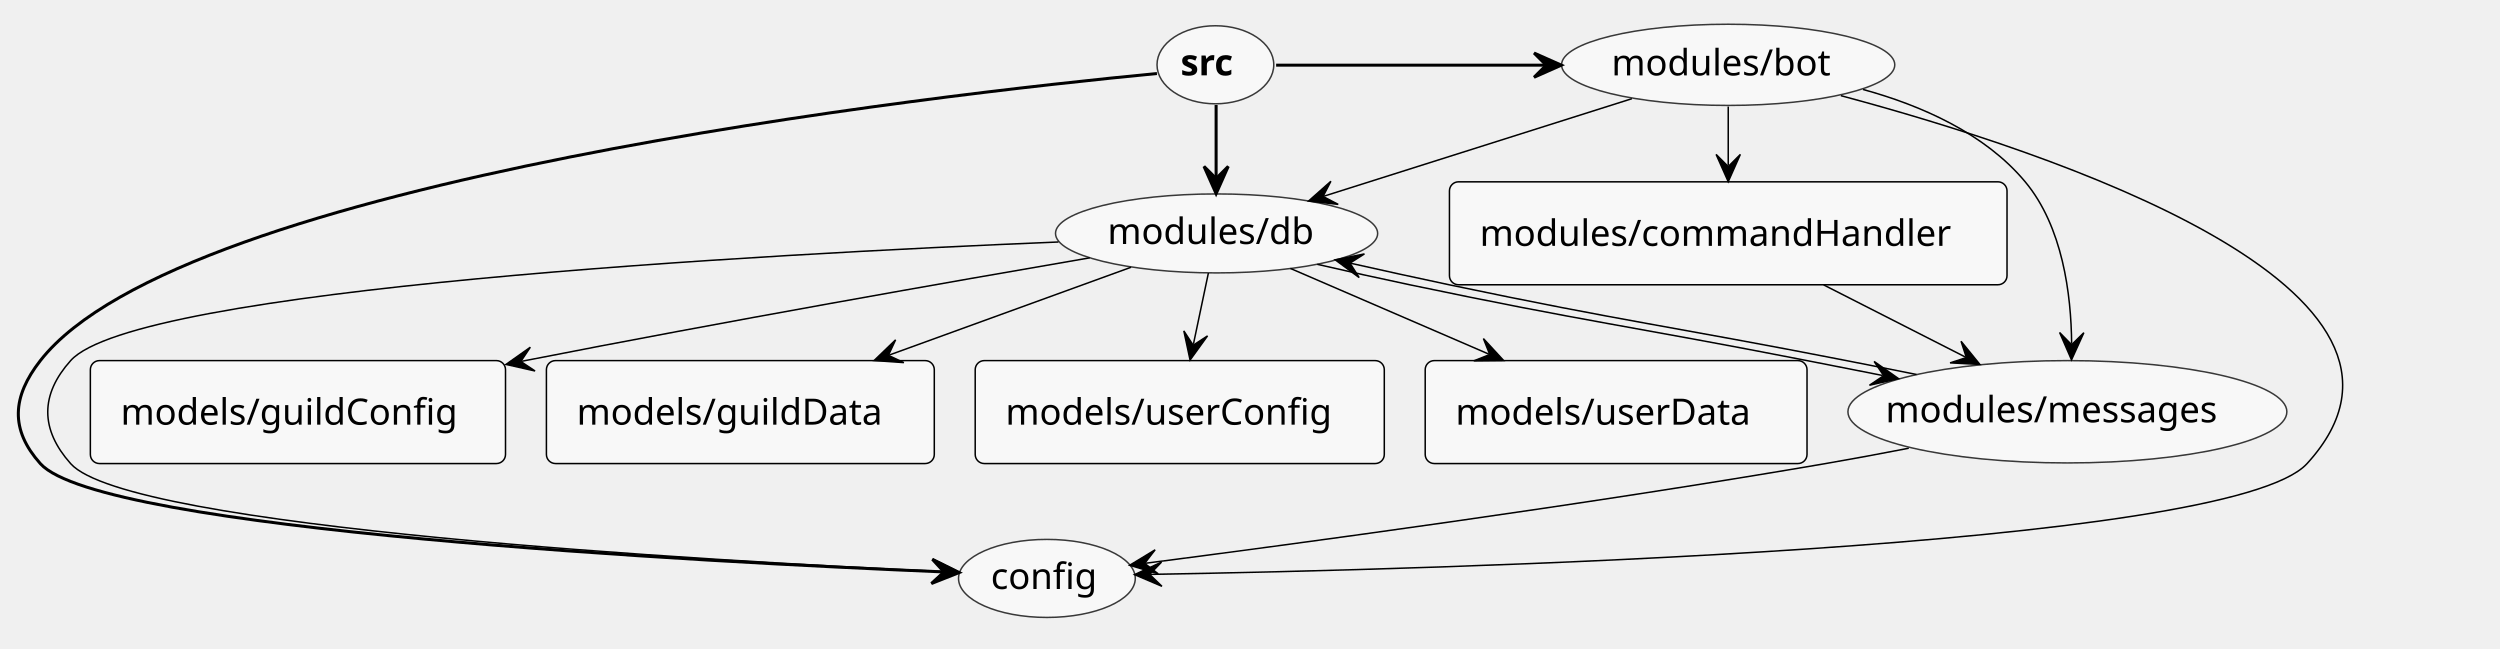
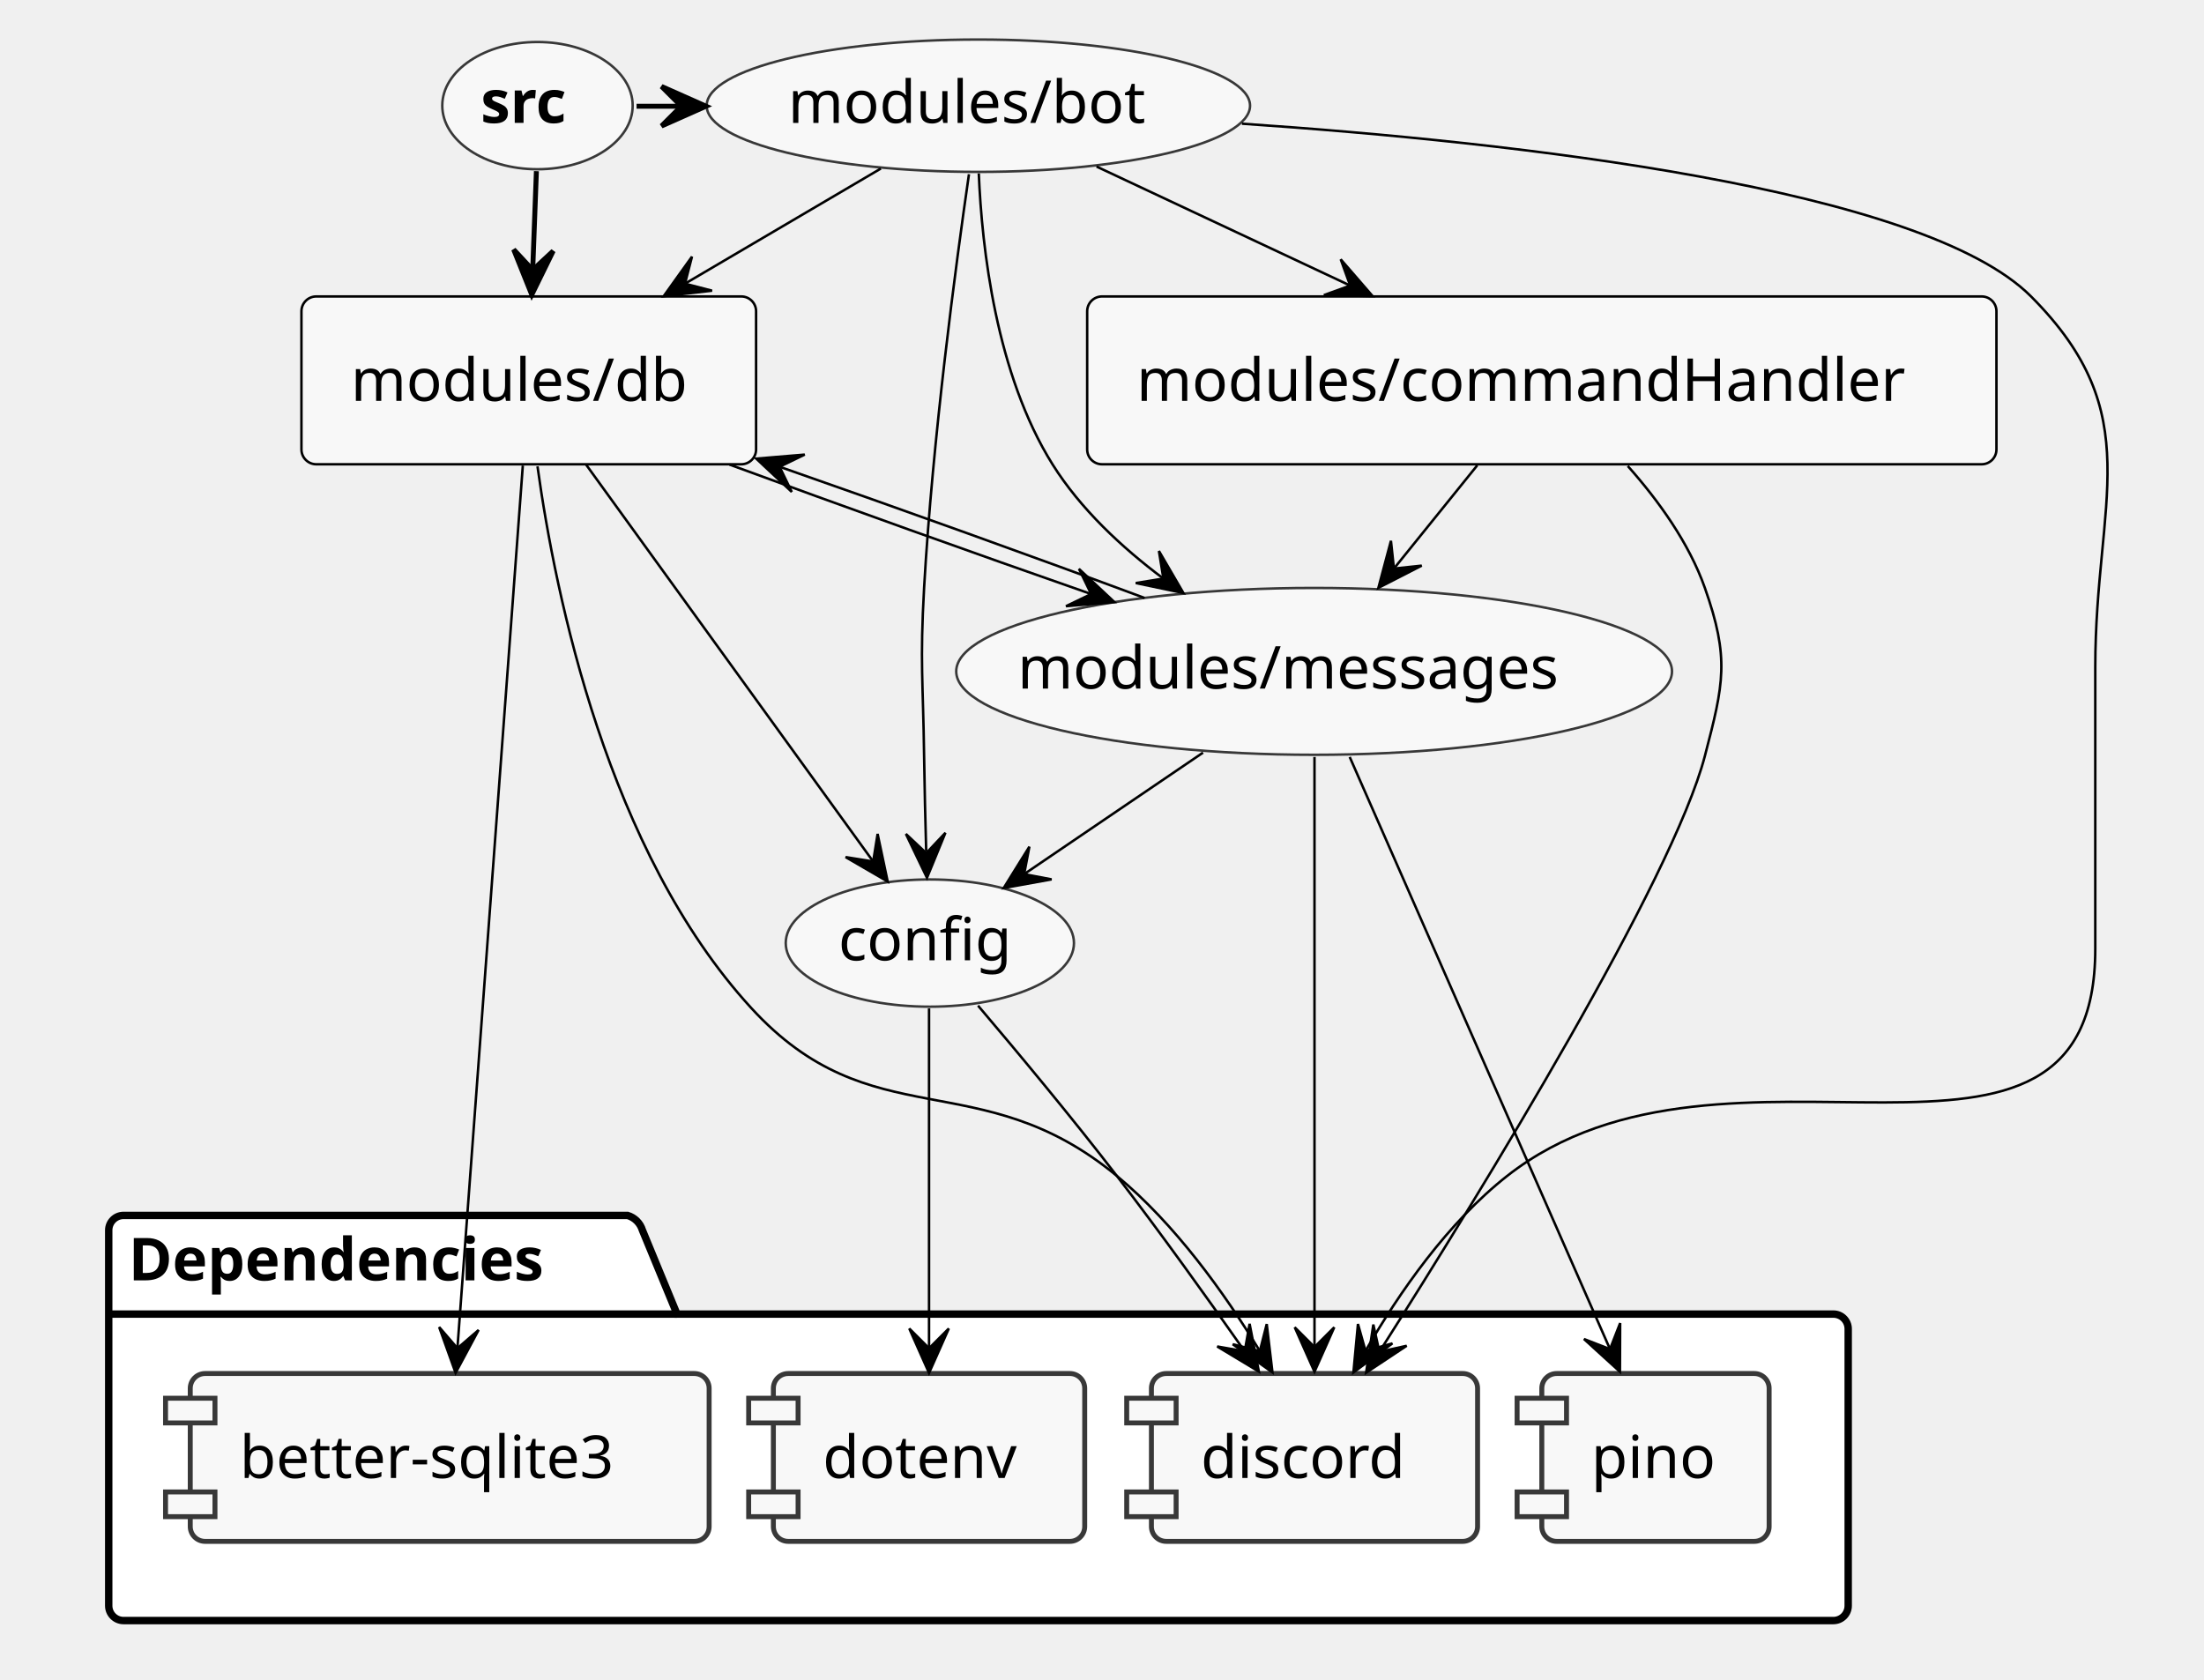
- <svg xmlns="http://www.w3.org/2000/svg" contentScriptType="application/ecmascript" contentStyleType="text/css" height="214px" preserveAspectRatio="none" style="width:825px;height:214px;" version="1.1" viewBox="0 0 825 214" width="825px" zoomAndPan="magnify">
+ <svg xmlns="http://www.w3.org/2000/svg" contentScriptType="application/ecmascript" contentStyleType="text/css" height="340px" preserveAspectRatio="none" style="width:446px;height:340px;" version="1.1" viewBox="0 0 446 340" width="446px" zoomAndPan="magnify">
  <defs />
  <g>
-     <ellipse cx="401.08" cy="21.377" fill="#F8F8F8" rx="19.264" ry="12.877" style="stroke: #383838; stroke-width: 0.5;" />
-     <text fill="#000000" font-family="Tahoma, sans-serif" font-size="12" font-weight="bold" lengthAdjust="spacingAndGlyphs" textLength="23" x="389.58" y="24.862">src</text>
-     <ellipse cx="345.48" cy="190.877" fill="#F8F8F8" rx="29.163" ry="12.877" style="stroke: #383838; stroke-width: 0.5;" />
-     <text fill="#000000" font-family="Tahoma, sans-serif" font-size="12" lengthAdjust="spacingAndGlyphs" textLength="37" x="326.98" y="194.362">config</text>
-     <rect fill="#F8F8F8" height="33.969" rx="3" ry="3" style="stroke: #000000; stroke-width: 0.5;" width="137" x="29.817" y="119" />
-     <text fill="#000000" font-family="Tahoma, sans-serif" font-size="12" lengthAdjust="spacingAndGlyphs" textLength="117" x="39.817" y="140.139">models/guildConfig</text>
-     <rect fill="#F8F8F8" height="33.969" rx="3" ry="3" style="stroke: #000000; stroke-width: 0.5;" width="128" x="180.317" y="119" />
-     <text fill="#000000" font-family="Tahoma, sans-serif" font-size="12" lengthAdjust="spacingAndGlyphs" textLength="108" x="190.317" y="140.139">models/guildData</text>
-     <rect fill="#F8F8F8" height="33.969" rx="3" ry="3" style="stroke: #000000; stroke-width: 0.5;" width="135" x="321.817" y="119" />
-     <text fill="#000000" font-family="Tahoma, sans-serif" font-size="12" lengthAdjust="spacingAndGlyphs" textLength="115" x="331.817" y="140.139">models/userConfig</text>
-     <rect fill="#F8F8F8" height="33.969" rx="3" ry="3" style="stroke: #000000; stroke-width: 0.5;" width="126" x="470.317" y="119" />
-     <text fill="#000000" font-family="Tahoma, sans-serif" font-size="12" lengthAdjust="spacingAndGlyphs" textLength="106" x="480.317" y="140.139">models/userData</text>
-     <ellipse cx="570.296" cy="21.396" fill="#F8F8F8" rx="54.979" ry="13.396" style="stroke: #383838; stroke-width: 0.5;" />
-     <text fill="#000000" font-family="Tahoma, sans-serif" font-size="12" lengthAdjust="spacingAndGlyphs" textLength="77" x="531.796" y="24.88">modules/bot</text>
-     <rect fill="#F8F8F8" height="33.969" rx="3" ry="3" style="stroke: #000000; stroke-width: 0.5;" width="184" x="478.317" y="60" />
-     <text fill="#000000" font-family="Tahoma, sans-serif" font-size="12" lengthAdjust="spacingAndGlyphs" textLength="164" x="488.317" y="81.139">modules/commandHandler</text>
-     <ellipse cx="401.472" cy="77.031" fill="#F8F8F8" rx="53.155" ry="13.031" style="stroke: #383838; stroke-width: 0.5;" />
-     <text fill="#000000" font-family="Tahoma, sans-serif" font-size="12" lengthAdjust="spacingAndGlyphs" textLength="72" x="365.472" y="80.515">modules/db</text>
-     <ellipse cx="682.24" cy="135.885" fill="#F8F8F8" rx="72.423" ry="16.885" style="stroke: #383838; stroke-width: 0.5;" />
-     <text fill="#000000" font-family="Tahoma, sans-serif" font-size="12" lengthAdjust="spacingAndGlyphs" textLength="120" x="622.24" y="139.369">modules/messages</text>
-     <path d="M607.486,31.57 C676.752,50.098 813.979,95.446 761.317,153 C735.736,180.957 474.534,187.927 379.583,189.544 " fill="none" id="modules/bot-&gt;config" style="stroke: #000000; stroke-width: 0.5;" />
-     <polygon fill="#000000" points="374.378,189.63,383.442,193.483,379.377,189.549,383.312,185.484,374.378,189.63" style="stroke: #000000; stroke-width: 0.5;" />
-     <path d="M570.317,35.179 C570.317,40.972 570.317,47.997 570.317,54.575 " fill="none" id="modules/bot-&gt;_modules_commandHandler" style="stroke: #000000; stroke-width: 0.5;" />
-     <polygon fill="#000000" points="570.317,59.957,574.317,50.957,570.317,54.957,566.317,50.957,570.317,59.957" style="stroke: #000000; stroke-width: 0.5;" />
-     <path d="M538.529,32.563 C509.605,41.719 466.963,55.219 436.908,64.733 " fill="none" id="modules/bot-&gt;modules/db" style="stroke: #000000; stroke-width: 0.5;" />
-     <polygon fill="#000000" points="431.823,66.343,441.61,67.441,436.59,64.835,439.197,59.814,431.823,66.343" style="stroke: #000000; stroke-width: 0.5;" />
-     <path d="M614.798,29.521 C633.947,34.787 654.96,43.979 668.317,60 C680.662,74.808 683.495,97.021 683.641,113.432 " fill="none" id="modules/bot-&gt;modules/messages" style="stroke: #000000; stroke-width: 0.5;" />
-     <polygon fill="#000000" points="683.598,118.757,687.671,109.79,683.639,113.757,679.672,109.724,683.598,118.757" style="stroke: #000000; stroke-width: 0.5;" />
-     <path d="M601.813,94.029 C616.472,101.49 633.921,110.37 648.82,117.953 " fill="none" id="_modules_commandHandler-&gt;modules/messages" style="stroke: #000000; stroke-width: 0.5;" />
-     <polygon fill="#000000" points="653.357,120.261,647.149,112.615,648.901,117.994,643.522,119.745,653.357,120.261" style="stroke: #000000; stroke-width: 0.5;" />
-     <path d="M349.304,79.857 C250.752,83.913 44.699,95.173 23.317,119 C13.224,130.246 13.26,141.721 23.317,153 C42.28,174.268 232.817,185.044 311.551,188.616 " fill="none" id="modules/db-&gt;config" style="stroke: #000000; stroke-width: 0.5;" />
-     <polygon fill="#000000" points="316.572,188.841,307.759,184.444,311.577,188.618,307.403,192.436,316.572,188.841" style="stroke: #000000; stroke-width: 0.5;" />
-     <path d="M359.636,85.08 C313.865,92.951 238.234,106.242 173.317,119 C172.925,119.077 172.532,119.154 172.138,119.232 " fill="none" id="modules/db-&gt;_models_guildConfig" style="stroke: #000000; stroke-width: 0.5;" />
-     <polygon fill="#000000" points="166.963,120.263,176.571,122.427,171.867,119.286,175.008,114.581,166.963,120.263" style="stroke: #000000; stroke-width: 0.5;" />
-     <path d="M373.248,88.19 C351.078,96.239 319.602,107.667 293.301,117.216 " fill="none" id="modules/db-&gt;_models_guildData" style="stroke: #000000; stroke-width: 0.5;" />
-     <polygon fill="#000000" points="288.453,118.976,298.278,119.665,293.153,117.27,295.548,112.145,288.453,118.976" style="stroke: #000000; stroke-width: 0.5;" />
-     <path d="M398.772,90.088 C397.341,96.886 395.512,105.572 393.845,113.491 " fill="none" id="modules/db-&gt;_models_userConfig" style="stroke: #000000; stroke-width: 0.5;" />
-     <polygon fill="#000000" points="392.723,118.819,398.491,110.836,393.753,113.926,390.663,109.188,392.723,118.819" style="stroke: #000000; stroke-width: 0.5;" />
-     <path d="M425.835,88.588 C444.204,96.52 469.781,107.564 491.377,116.89 " fill="none" id="modules/db-&gt;_models_userData" style="stroke: #000000; stroke-width: 0.5;" />
-     <polygon fill="#000000" points="496.204,118.974,489.528,111.733,491.614,116.991,486.356,119.077,496.204,118.974" style="stroke: #000000; stroke-width: 0.5;" />
-     <path d="M434.703,87.22 C444.534,89.507 455.312,91.903 465.317,94 C523.329,106.161 538.144,107.632 596.317,119 C604.375,120.575 612.886,122.257 621.301,123.917 " fill="none" id="modules/db-&gt;modules/messages" style="stroke: #000000; stroke-width: 0.5;" />
-     <polygon fill="#000000" points="626.523,124.946,618.467,119.281,621.617,123.979,616.919,127.13,626.523,124.946" style="stroke: #000000; stroke-width: 0.5;" />
-     <path d="M632.449,123.575 C624.722,122.027 616.823,120.467 609.317,119 C551.144,107.632 536.329,106.161 478.317,94 C467.736,91.782 456.291,89.231 445.51,86.826 " fill="none" id="modules/messages-&gt;modules/db" style="stroke: #000000; stroke-width: 0.5;" />
-     <polygon fill="#000000" points="440.609,85.734,448.522,91.597,445.489,86.823,450.264,83.789,440.609,85.734" style="stroke: #000000; stroke-width: 0.5;" />
-     <path d="M629.893,147.909 C620.718,149.697 611.251,151.465 602.317,153 C521.945,166.812 426.824,179.58 377.936,185.882 " fill="none" id="modules/messages-&gt;config" style="stroke: #000000; stroke-width: 0.5;" />
-     <polygon fill="#000000" points="372.779,186.545,382.215,189.366,377.738,185.908,381.196,181.431,372.779,186.545" style="stroke: #000000; stroke-width: 0.5;" />
-     <path d="M381.786,24.259 C309.654,31.198 60.022,59.256 13.317,119 C4.01,130.905 3.241,141.739 13.317,153 C32.97,174.965 230.762,185.377 311.384,188.734 " fill="none" id="&lt;b&gt;src&lt;/b&gt;-&gt;config" style="stroke: #000000; stroke-width: 1.0;" />
-     <polygon fill="#000000" points="316.521,188.945,307.693,184.578,311.525,188.739,307.364,192.571,316.521,188.945" style="stroke: #000000; stroke-width: 1.0;" />
-     <path d="M421.121,21.5 C450.779,21.5 480.437,21.5 510.095,21.5 " fill="none" id="&lt;b&gt;src&lt;/b&gt;-&gt;modules/bot" style="stroke: #000000; stroke-width: 1.0;" />
-     <polygon fill="#000000" points="515.243,21.5,506.243,17.5,510.243,21.5,506.243,25.5,515.243,21.5" style="stroke: #000000; stroke-width: 1.0;" />
-     <path d="M401.317,34.64 C401.317,41.754 401.317,50.856 401.317,58.71 " fill="none" id="&lt;b&gt;src&lt;/b&gt;-&gt;modules/db" style="stroke: #000000; stroke-width: 1.0;" />
-     <polygon fill="#000000" points="401.317,63.908,405.317,54.908,401.317,58.908,397.317,54.908,401.317,63.908" style="stroke: #000000; stroke-width: 1.0;" />
+     <path d="M25,246 L127,246 A4.5,4.5 0 0 1 130,249 L137,265.969 L371,265.969 A3,3 0 0 1 374,268.969 L374,325 A3,3 0 0 1 371,328 L25,328 A3,3 0 0 1 22,325 L22,249 A3,3 0 0 1 25,246 " fill="#FFFFFF" style="stroke: #000000; stroke-width: 1.5;" />
+     <line style="stroke: #000000; stroke-width: 1.5;" x1="22" x2="137" y1="265.969" y2="265.969" />
+     <text fill="#000000" font-family="Tahoma, sans-serif" font-size="12" font-weight="bold" lengthAdjust="spacingAndGlyphs" textLength="102" x="26" y="259.139">Dependencies</text>
+     <rect fill="#F8F8F8" height="33.969" rx="3" ry="3" style="stroke: #383838; stroke-width: 1.0;" width="105" x="38.5" y="278" />
+     <rect fill="#F8F8F8" height="5" style="stroke: #383838; stroke-width: 1.0;" width="10" x="33.5" y="283" />
+     <rect fill="#F8F8F8" height="5" style="stroke: #383838; stroke-width: 1.0;" width="10" x="33.5" y="301.969" />
+     <text fill="#000000" font-family="Tahoma, sans-serif" font-size="12" lengthAdjust="spacingAndGlyphs" textLength="85" x="48.5" y="299.139">better-sqlite3</text>
+     <rect fill="#F8F8F8" height="33.969" rx="3" ry="3" style="stroke: #383838; stroke-width: 1.0;" width="66" x="233" y="278" />
+     <rect fill="#F8F8F8" height="5" style="stroke: #383838; stroke-width: 1.0;" width="10" x="228" y="283" />
+     <rect fill="#F8F8F8" height="5" style="stroke: #383838; stroke-width: 1.0;" width="10" x="228" y="301.969" />
+     <text fill="#000000" font-family="Tahoma, sans-serif" font-size="12" lengthAdjust="spacingAndGlyphs" textLength="46" x="243" y="299.139">discord</text>
+     <rect fill="#F8F8F8" height="33.969" rx="3" ry="3" style="stroke: #383838; stroke-width: 1.0;" width="63" x="156.5" y="278" />
+     <rect fill="#F8F8F8" height="5" style="stroke: #383838; stroke-width: 1.0;" width="10" x="151.5" y="283" />
+     <rect fill="#F8F8F8" height="5" style="stroke: #383838; stroke-width: 1.0;" width="10" x="151.5" y="301.969" />
+     <text fill="#000000" font-family="Tahoma, sans-serif" font-size="12" lengthAdjust="spacingAndGlyphs" textLength="43" x="166.5" y="299.139">dotenv</text>
+     <rect fill="#F8F8F8" height="33.969" rx="3" ry="3" style="stroke: #383838; stroke-width: 1.0;" width="46" x="312" y="278" />
+     <rect fill="#F8F8F8" height="5" style="stroke: #383838; stroke-width: 1.0;" width="10" x="307" y="283" />
+     <rect fill="#F8F8F8" height="5" style="stroke: #383838; stroke-width: 1.0;" width="10" x="307" y="301.969" />
+     <text fill="#000000" font-family="Tahoma, sans-serif" font-size="12" lengthAdjust="spacingAndGlyphs" textLength="26" x="322" y="299.139">pino</text>
+     <ellipse cx="108.763" cy="21.377" fill="#F8F8F8" rx="19.264" ry="12.877" style="stroke: #383838; stroke-width: 0.5;" />
+     <text fill="#000000" font-family="Tahoma, sans-serif" font-size="12" font-weight="bold" lengthAdjust="spacingAndGlyphs" textLength="23" x="97.263" y="24.862">src</text>
+     <ellipse cx="188.163" cy="190.877" fill="#F8F8F8" rx="29.163" ry="12.877" style="stroke: #383838; stroke-width: 0.5;" />
+     <text fill="#000000" font-family="Tahoma, sans-serif" font-size="12" lengthAdjust="spacingAndGlyphs" textLength="37" x="169.663" y="194.362">config</text>
+     <ellipse cx="197.979" cy="21.396" fill="#F8F8F8" rx="54.979" ry="13.396" style="stroke: #383838; stroke-width: 0.5;" />
+     <text fill="#000000" font-family="Tahoma, sans-serif" font-size="12" lengthAdjust="spacingAndGlyphs" textLength="77" x="159.479" y="24.88">modules/bot</text>
+     <rect fill="#F8F8F8" height="33.969" rx="3" ry="3" style="stroke: #000000; stroke-width: 0.5;" width="184" x="220" y="60" />
+     <text fill="#000000" font-family="Tahoma, sans-serif" font-size="12" lengthAdjust="spacingAndGlyphs" textLength="164" x="230" y="81.139">modules/commandHandler</text>
+     <rect fill="#F8F8F8" height="33.969" rx="3" ry="3" style="stroke: #000000; stroke-width: 0.5;" width="92" x="61" y="60" />
+     <text fill="#000000" font-family="Tahoma, sans-serif" font-size="12" lengthAdjust="spacingAndGlyphs" textLength="72" x="71" y="81.139">modules/db</text>
+     <ellipse cx="265.923" cy="135.885" fill="#F8F8F8" rx="72.423" ry="16.885" style="stroke: #383838; stroke-width: 0.5;" />
+     <text fill="#000000" font-family="Tahoma, sans-serif" font-size="12" lengthAdjust="spacingAndGlyphs" textLength="120" x="205.923" y="139.369">modules/messages</text>
+     <path d="M197.913,203.539 C205.72,212.734 216.783,226.009 226,238 C234.871,249.54 244.357,262.779 251.865,273.486 " fill="none" id="config-&gt;discord" style="stroke: #000000; stroke-width: 0.5;" />
+     <polygon fill="#000000" points="254.744,277.607,252.868,267.938,251.88,273.508,246.31,272.521,254.744,277.607" style="stroke: #000000; stroke-width: 0.5;" />
+     <path d="M188,204.101 C188,221.031 188,252.04 188,272.838 " fill="none" id="config-&gt;dotenv" style="stroke: #000000; stroke-width: 0.5;" />
+     <polygon fill="#000000" points="188,277.891,192,268.891,188,272.891,184,268.891,188,277.891" style="stroke: #000000; stroke-width: 0.5;" />
+     <path d="M196.078,35.26 C193.408,53.693 188.712,88.866 187,119 C186.143,134.087 186.796,137.89 187,153 C187.085,159.297 187.252,166.195 187.425,172.311 " fill="none" id="modules/bot-&gt;config" style="stroke: #000000; stroke-width: 0.5;" />
+     <polygon fill="#000000" points="187.583,177.668,191.316,168.554,187.436,172.67,183.32,168.79,187.583,177.668" style="stroke: #000000; stroke-width: 0.5;" />
+     <path d="M251.316,25.032 C306.964,28.829 389.125,38.067 411,60 C434.89,83.953 424,101.17 424,135 C424,135 424,135 424,192 C424,248.703 349.597,202.981 305,238 C292.99,247.431 283.187,261.561 276.414,273.267 " fill="none" id="modules/bot-&gt;discord" style="stroke: #000000; stroke-width: 0.5;" />
+     <polygon fill="#000000" points="273.878,277.784,281.771,271.894,276.325,273.424,274.795,267.978,273.878,277.784" style="stroke: #000000; stroke-width: 0.5;" />
+     <path d="M221.898,33.715 C236.699,40.661 256.056,49.745 273.033,57.713 " fill="none" id="modules/bot-&gt;_modules_commandHandler" style="stroke: #000000; stroke-width: 0.5;" />
+     <polygon fill="#000000" points="277.753,59.928,271.305,52.484,273.226,57.804,267.906,59.726,277.753,59.928" style="stroke: #000000; stroke-width: 0.5;" />
+     <path d="M178.254,34.109 C166.701,40.901 151.845,49.635 138.69,57.369 " fill="none" id="modules/bot-&gt;_modules_db" style="stroke: #000000; stroke-width: 0.5;" />
+     <polygon fill="#000000" points="134.301,59.949,144.087,58.835,138.611,57.415,140.032,51.939,134.301,59.949" style="stroke: #000000; stroke-width: 0.5;" />
+     <path d="M198.066,35.099 C198.695,50.193 201.554,75.727 213,94 C218.625,102.981 226.958,110.762 235.359,117.059 " fill="none" id="modules/bot-&gt;modules/messages" style="stroke: #000000; stroke-width: 0.5;" />
+     <polygon fill="#000000" points="239.477,120.031,234.52,111.521,235.423,117.105,229.838,118.008,239.477,120.031" style="stroke: #000000; stroke-width: 0.5;" />
+     <path d="M329.396,94.325 C335.569,101.266 341.78,109.865 345,119 C350.023,133.252 348.817,138.379 345,153 C338.447,178.101 300.146,240.502 279.378,273.224 " fill="none" id="_modules_commandHandler-&gt;discord" style="stroke: #000000; stroke-width: 0.5;" />
+     <polygon fill="#000000" points="276.447,277.829,284.655,272.385,279.132,273.611,277.906,268.089,276.447,277.829" style="stroke: #000000; stroke-width: 0.5;" />
+     <path d="M298.941,94.181 C293.75,100.614 287.722,108.083 282.253,114.86 " fill="none" id="_modules_commandHandler-&gt;modules/messages" style="stroke: #000000; stroke-width: 0.5;" />
+     <polygon fill="#000000" points="278.932,118.975,287.697,114.483,282.072,115.084,281.471,109.459,278.932,118.975" style="stroke: #000000; stroke-width: 0.5;" />
+     <path d="M105.797,94.235 C102.947,132.717 95.78,229.472 92.582,272.636 " fill="none" id="_modules_db-&gt;better-sqlite3" style="stroke: #000000; stroke-width: 0.5;" />
+     <polygon fill="#000000" points="92.195,277.871,96.849,269.191,92.564,272.885,88.871,268.6,92.195,277.871" style="stroke: #000000; stroke-width: 0.5;" />
+     <path d="M118.605,94.047 C134.043,115.392 161.167,152.898 176.534,174.145 " fill="none" id="_modules_db-&gt;config" style="stroke: #000000; stroke-width: 0.5;" />
+     <polygon fill="#000000" points="179.626,178.421,177.593,168.784,176.696,174.369,171.111,173.472,179.626,178.421" style="stroke: #000000; stroke-width: 0.5;" />
+     <path d="M108.766,94.387 C112.4,120.622 122.975,172.312 152,204 C176.447,230.69 198.1,214.944 226,238 C237.789,247.743 247.79,261.744 254.843,273.308 " fill="none" id="_modules_db-&gt;discord" style="stroke: #000000; stroke-width: 0.5;" />
+     <polygon fill="#000000" points="257.493,277.77,256.335,267.989,254.939,273.471,249.457,272.075,257.493,277.77" style="stroke: #000000; stroke-width: 0.5;" />
+     <path d="M147.621,94.029 C169.945,102.237 197.666,112.164 220.688,120.191 " fill="none" id="_modules_db-&gt;modules/messages" style="stroke: #000000; stroke-width: 0.5;" />
+     <polygon fill="#000000" points="225.526,121.874,218.34,115.139,220.804,120.231,215.711,122.695,225.526,121.874" style="stroke: #000000; stroke-width: 0.5;" />
+     <path d="M231.623,121.031 C210.05,113.011 181.903,102.894 157.796,94.485 " fill="none" id="modules/messages-&gt;_modules_db" style="stroke: #000000; stroke-width: 0.5;" />
+     <polygon fill="#000000" points="153.032,92.827,160.218,99.562,157.754,94.47,162.847,92.007,153.032,92.827" style="stroke: #000000; stroke-width: 0.5;" />
+     <path d="M243.439,152.33 C232,160.103 218.251,169.445 207.307,176.881 " fill="none" id="modules/messages-&gt;config" style="stroke: #000000; stroke-width: 0.5;" />
+     <polygon fill="#000000" points="203.109,179.734,212.801,177.985,207.245,176.924,208.305,171.368,203.109,179.734" style="stroke: #000000; stroke-width: 0.5;" />
+     <path d="M266,153.21 C266,181.65 266,240.532 266,272.395 " fill="none" id="modules/messages-&gt;discord" style="stroke: #000000; stroke-width: 0.5;" />
+     <polygon fill="#000000" points="266,277.643,270,268.643,266,272.643,262,268.643,266,277.643" style="stroke: #000000; stroke-width: 0.5;" />
+     <path d="M273.124,153.21 C285.675,181.768 311.716,241.019 325.678,272.789 " fill="none" id="modules/messages-&gt;pino" style="stroke: #000000; stroke-width: 0.5;" />
+     <polygon fill="#000000" points="327.811,277.643,327.852,267.794,325.799,273.065,320.528,271.013,327.811,277.643" style="stroke: #000000; stroke-width: 0.5;" />
+     <path d="M128.816,21.5 C131.744,21.5 134.672,21.5 137.599,21.5 " fill="none" id="&lt;b&gt;src&lt;/b&gt;-&gt;modules/bot" style="stroke: #000000; stroke-width: 1.0;" />
+     <polygon fill="#000000" points="142.869,21.5,133.869,17.5,137.869,21.5,133.869,25.5,142.869,21.5" style="stroke: #000000; stroke-width: 1.0;" />
+     <path d="M108.546,34.64 C108.326,40.536 108.054,47.798 107.801,54.583 " fill="none" id="&lt;b&gt;src&lt;/b&gt;-&gt;_modules_db" style="stroke: #000000; stroke-width: 1.0;" />
+     <polygon fill="#000000" points="107.611,59.648,111.942,50.803,107.797,54.651,103.948,50.506,107.611,59.648" style="stroke: #000000; stroke-width: 1.0;" />
  </g>
</svg>
